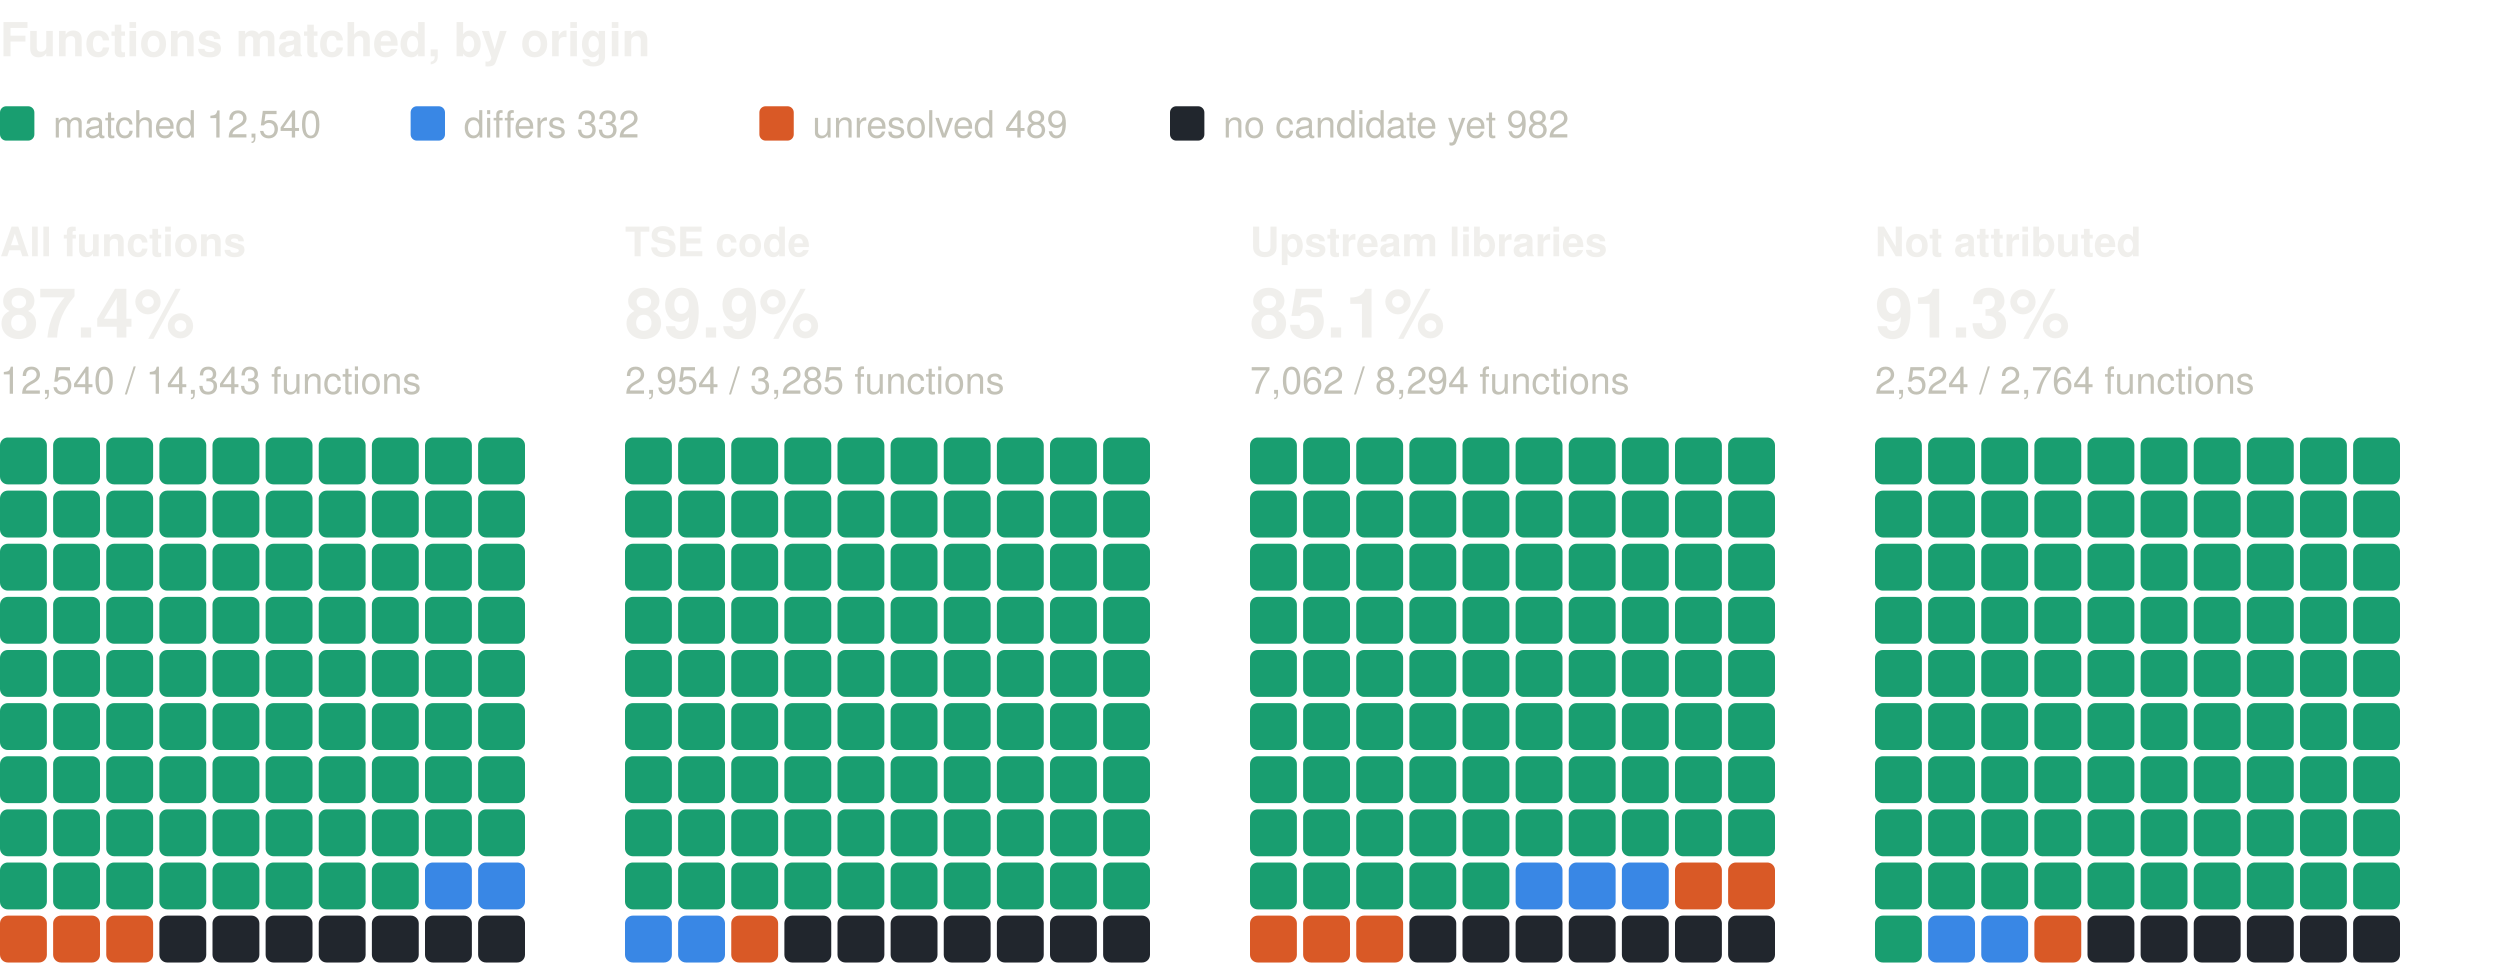
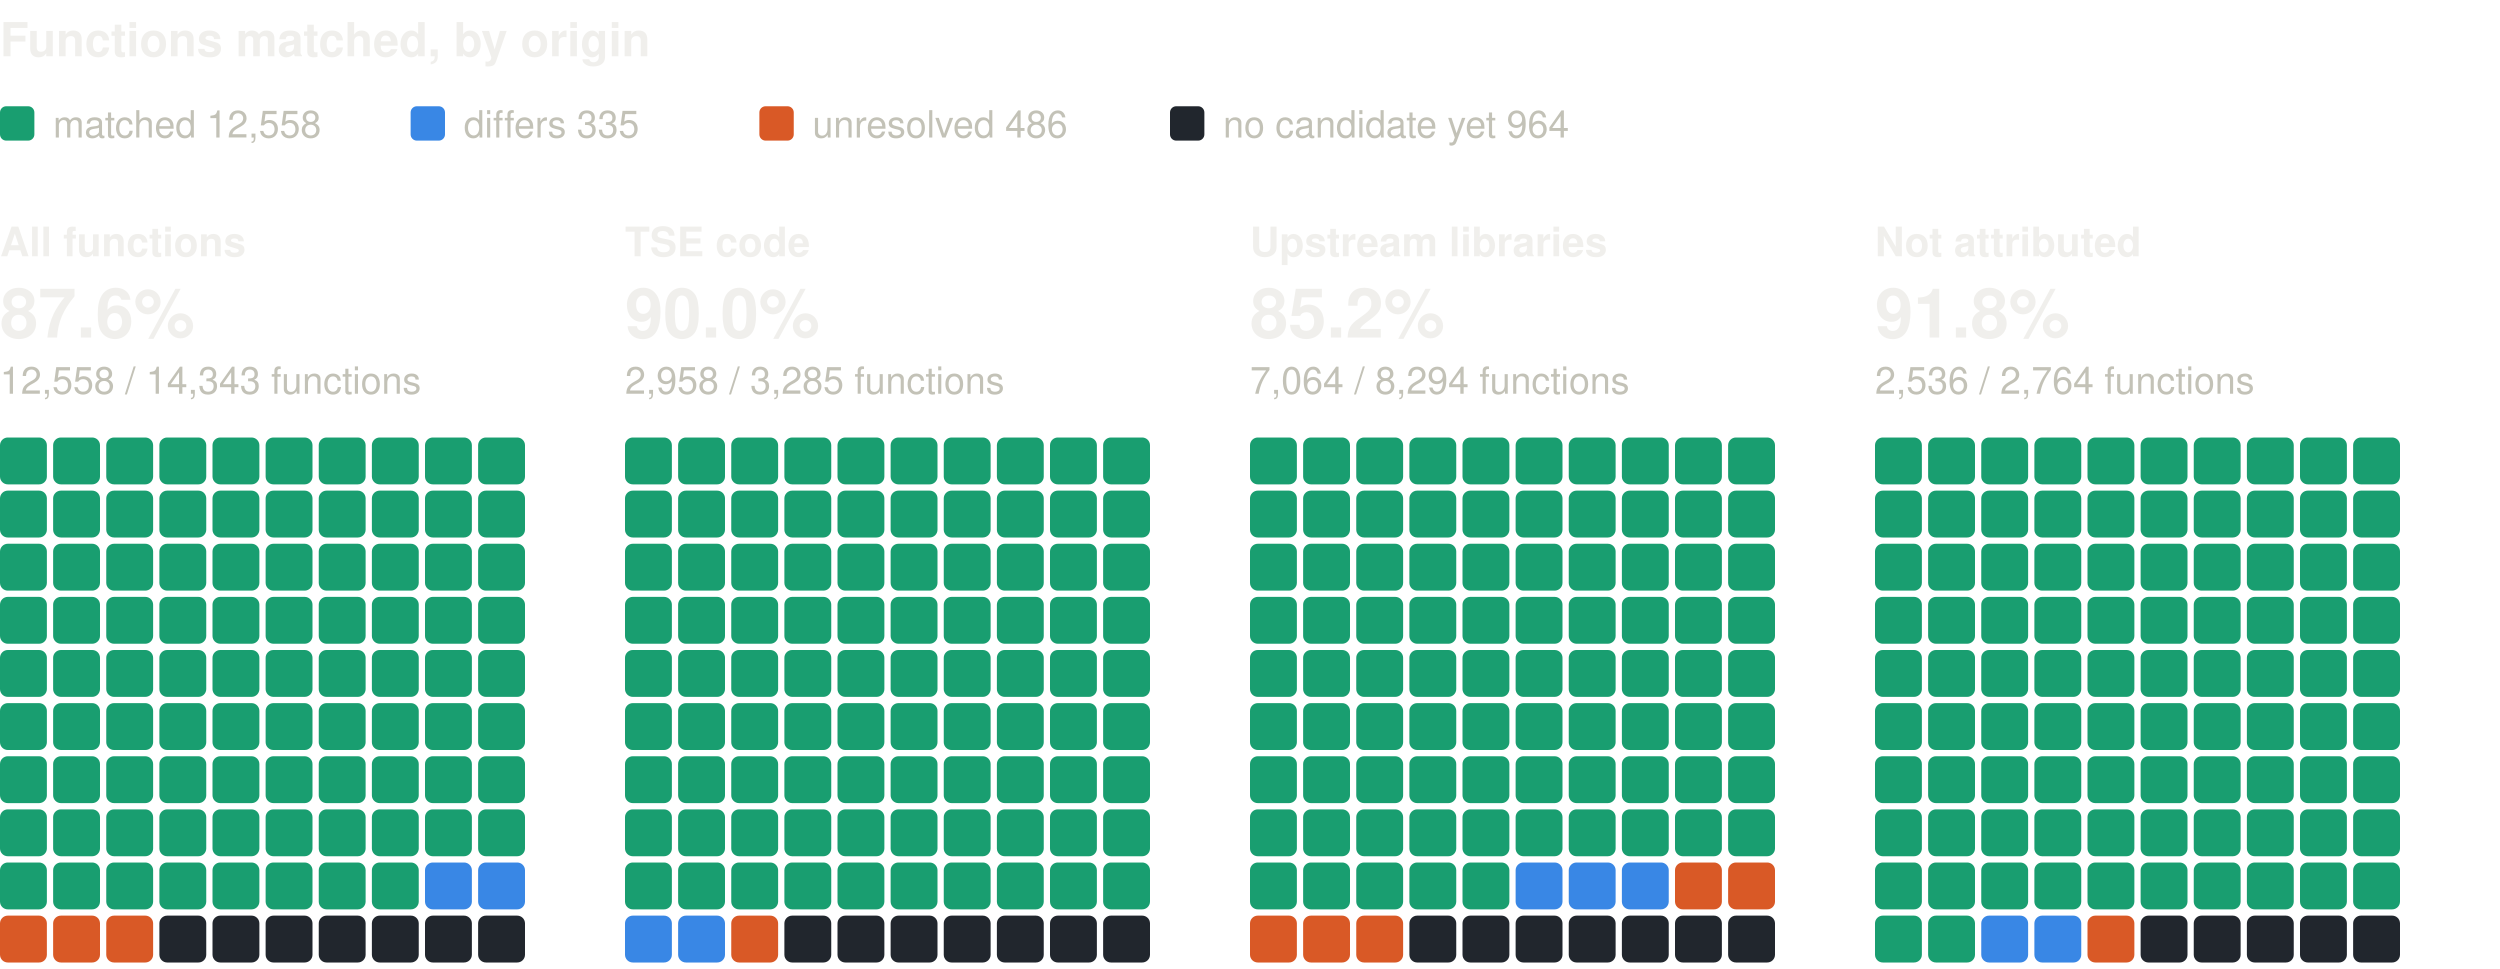
<svg xmlns="http://www.w3.org/2000/svg" width="800" height="310" viewBox="0 0 800 310" role="img" aria-label="Functions matched, by origin: one square per percent, coloured by verdict" font-family="system-ui, -apple-system, 'Segoe UI', Helvetica, Arial, sans-serif">
  <text x="0" y="18" font-size="15" fill="#f0efec" font-weight="600">Functions matched, by origin</text>
  <rect x="0" y="34" width="11" height="11" rx="2" fill="#199e70" />
-   <text x="17" y="44" font-size="12" fill="#c3c2b7">matched 12,540</text>
+   <text x="17" y="44" font-size="12" fill="#c3c2b7">matched 12,558</text>
  <rect x="131.4" y="34" width="11" height="11" rx="2" fill="#3987e5" />
-   <text x="148.4" y="44" font-size="12" fill="#c3c2b7">differs 332</text>
+   <text x="148.4" y="44" font-size="12" fill="#c3c2b7">differs 335</text>
  <rect x="243" y="34" width="11" height="11" rx="2" fill="#d95926" />
-   <text x="260" y="44" font-size="12" fill="#c3c2b7">unresolved 489</text>
+   <text x="260" y="44" font-size="12" fill="#c3c2b7">unresolved 486</text>
  <rect x="374.4" y="34" width="11" height="11" rx="2" fill="#21262d" />
-   <text x="391.4" y="44" font-size="12" fill="#c3c2b7">no candidate yet 982</text>
+   <text x="391.4" y="44" font-size="12" fill="#c3c2b7">no candidate yet 964</text>
  <text x="0" y="82" font-size="13" fill="#f0efec" font-weight="600">All functions</text>
-   <text x="0" y="108" font-size="22" fill="#f0efec" font-weight="600">87.4%</text>
-   <text x="0" y="126" font-size="12" fill="#c3c2b7">12,540 / 14,343 functions</text>
+   <text x="0" y="108" font-size="22" fill="#f0efec" font-weight="600">87.6%</text>
+   <text x="0" y="126" font-size="12" fill="#c3c2b7">12,558 / 14,343 functions</text>
  <rect x="0" y="140" width="15" height="15" rx="2.5" fill="#199e70" />
  <rect x="17" y="140" width="15" height="15" rx="2.5" fill="#199e70" />
  <rect x="34" y="140" width="15" height="15" rx="2.5" fill="#199e70" />
  <rect x="51" y="140" width="15" height="15" rx="2.5" fill="#199e70" />
  <rect x="68" y="140" width="15" height="15" rx="2.5" fill="#199e70" />
  <rect x="85" y="140" width="15" height="15" rx="2.5" fill="#199e70" />
  <rect x="102" y="140" width="15" height="15" rx="2.5" fill="#199e70" />
  <rect x="119" y="140" width="15" height="15" rx="2.5" fill="#199e70" />
  <rect x="136" y="140" width="15" height="15" rx="2.5" fill="#199e70" />
  <rect x="153" y="140" width="15" height="15" rx="2.5" fill="#199e70" />
  <rect x="0" y="157" width="15" height="15" rx="2.5" fill="#199e70" />
  <rect x="17" y="157" width="15" height="15" rx="2.5" fill="#199e70" />
  <rect x="34" y="157" width="15" height="15" rx="2.5" fill="#199e70" />
  <rect x="51" y="157" width="15" height="15" rx="2.5" fill="#199e70" />
  <rect x="68" y="157" width="15" height="15" rx="2.5" fill="#199e70" />
  <rect x="85" y="157" width="15" height="15" rx="2.5" fill="#199e70" />
  <rect x="102" y="157" width="15" height="15" rx="2.5" fill="#199e70" />
  <rect x="119" y="157" width="15" height="15" rx="2.5" fill="#199e70" />
  <rect x="136" y="157" width="15" height="15" rx="2.5" fill="#199e70" />
  <rect x="153" y="157" width="15" height="15" rx="2.5" fill="#199e70" />
  <rect x="0" y="174" width="15" height="15" rx="2.5" fill="#199e70" />
  <rect x="17" y="174" width="15" height="15" rx="2.5" fill="#199e70" />
  <rect x="34" y="174" width="15" height="15" rx="2.5" fill="#199e70" />
  <rect x="51" y="174" width="15" height="15" rx="2.5" fill="#199e70" />
  <rect x="68" y="174" width="15" height="15" rx="2.5" fill="#199e70" />
  <rect x="85" y="174" width="15" height="15" rx="2.5" fill="#199e70" />
  <rect x="102" y="174" width="15" height="15" rx="2.5" fill="#199e70" />
  <rect x="119" y="174" width="15" height="15" rx="2.5" fill="#199e70" />
  <rect x="136" y="174" width="15" height="15" rx="2.5" fill="#199e70" />
  <rect x="153" y="174" width="15" height="15" rx="2.5" fill="#199e70" />
  <rect x="0" y="191" width="15" height="15" rx="2.5" fill="#199e70" />
  <rect x="17" y="191" width="15" height="15" rx="2.5" fill="#199e70" />
  <rect x="34" y="191" width="15" height="15" rx="2.5" fill="#199e70" />
  <rect x="51" y="191" width="15" height="15" rx="2.5" fill="#199e70" />
  <rect x="68" y="191" width="15" height="15" rx="2.5" fill="#199e70" />
  <rect x="85" y="191" width="15" height="15" rx="2.5" fill="#199e70" />
  <rect x="102" y="191" width="15" height="15" rx="2.5" fill="#199e70" />
  <rect x="119" y="191" width="15" height="15" rx="2.5" fill="#199e70" />
  <rect x="136" y="191" width="15" height="15" rx="2.5" fill="#199e70" />
  <rect x="153" y="191" width="15" height="15" rx="2.5" fill="#199e70" />
  <rect x="0" y="208" width="15" height="15" rx="2.5" fill="#199e70" />
  <rect x="17" y="208" width="15" height="15" rx="2.5" fill="#199e70" />
  <rect x="34" y="208" width="15" height="15" rx="2.5" fill="#199e70" />
  <rect x="51" y="208" width="15" height="15" rx="2.5" fill="#199e70" />
  <rect x="68" y="208" width="15" height="15" rx="2.5" fill="#199e70" />
  <rect x="85" y="208" width="15" height="15" rx="2.5" fill="#199e70" />
  <rect x="102" y="208" width="15" height="15" rx="2.5" fill="#199e70" />
  <rect x="119" y="208" width="15" height="15" rx="2.5" fill="#199e70" />
  <rect x="136" y="208" width="15" height="15" rx="2.5" fill="#199e70" />
  <rect x="153" y="208" width="15" height="15" rx="2.5" fill="#199e70" />
  <rect x="0" y="225" width="15" height="15" rx="2.5" fill="#199e70" />
  <rect x="17" y="225" width="15" height="15" rx="2.5" fill="#199e70" />
  <rect x="34" y="225" width="15" height="15" rx="2.5" fill="#199e70" />
  <rect x="51" y="225" width="15" height="15" rx="2.5" fill="#199e70" />
  <rect x="68" y="225" width="15" height="15" rx="2.5" fill="#199e70" />
  <rect x="85" y="225" width="15" height="15" rx="2.5" fill="#199e70" />
  <rect x="102" y="225" width="15" height="15" rx="2.5" fill="#199e70" />
  <rect x="119" y="225" width="15" height="15" rx="2.5" fill="#199e70" />
  <rect x="136" y="225" width="15" height="15" rx="2.5" fill="#199e70" />
  <rect x="153" y="225" width="15" height="15" rx="2.5" fill="#199e70" />
  <rect x="0" y="242" width="15" height="15" rx="2.5" fill="#199e70" />
  <rect x="17" y="242" width="15" height="15" rx="2.5" fill="#199e70" />
  <rect x="34" y="242" width="15" height="15" rx="2.5" fill="#199e70" />
  <rect x="51" y="242" width="15" height="15" rx="2.5" fill="#199e70" />
  <rect x="68" y="242" width="15" height="15" rx="2.5" fill="#199e70" />
  <rect x="85" y="242" width="15" height="15" rx="2.5" fill="#199e70" />
  <rect x="102" y="242" width="15" height="15" rx="2.5" fill="#199e70" />
  <rect x="119" y="242" width="15" height="15" rx="2.5" fill="#199e70" />
  <rect x="136" y="242" width="15" height="15" rx="2.5" fill="#199e70" />
  <rect x="153" y="242" width="15" height="15" rx="2.5" fill="#199e70" />
  <rect x="0" y="259" width="15" height="15" rx="2.5" fill="#199e70" />
  <rect x="17" y="259" width="15" height="15" rx="2.5" fill="#199e70" />
  <rect x="34" y="259" width="15" height="15" rx="2.5" fill="#199e70" />
  <rect x="51" y="259" width="15" height="15" rx="2.5" fill="#199e70" />
  <rect x="68" y="259" width="15" height="15" rx="2.5" fill="#199e70" />
  <rect x="85" y="259" width="15" height="15" rx="2.5" fill="#199e70" />
  <rect x="102" y="259" width="15" height="15" rx="2.5" fill="#199e70" />
  <rect x="119" y="259" width="15" height="15" rx="2.5" fill="#199e70" />
  <rect x="136" y="259" width="15" height="15" rx="2.5" fill="#199e70" />
  <rect x="153" y="259" width="15" height="15" rx="2.5" fill="#199e70" />
  <rect x="0" y="276" width="15" height="15" rx="2.5" fill="#199e70" />
  <rect x="17" y="276" width="15" height="15" rx="2.5" fill="#199e70" />
  <rect x="34" y="276" width="15" height="15" rx="2.5" fill="#199e70" />
  <rect x="51" y="276" width="15" height="15" rx="2.5" fill="#199e70" />
  <rect x="68" y="276" width="15" height="15" rx="2.5" fill="#199e70" />
  <rect x="85" y="276" width="15" height="15" rx="2.5" fill="#199e70" />
  <rect x="102" y="276" width="15" height="15" rx="2.5" fill="#199e70" />
  <rect x="119" y="276" width="15" height="15" rx="2.5" fill="#199e70" />
  <rect x="136" y="276" width="15" height="15" rx="2.5" fill="#3987e5" />
  <rect x="153" y="276" width="15" height="15" rx="2.5" fill="#3987e5" />
  <rect x="0" y="293" width="15" height="15" rx="2.5" fill="#d95926" />
  <rect x="17" y="293" width="15" height="15" rx="2.5" fill="#d95926" />
  <rect x="34" y="293" width="15" height="15" rx="2.5" fill="#d95926" />
  <rect x="51" y="293" width="15" height="15" rx="2.5" fill="#21262d" />
  <rect x="68" y="293" width="15" height="15" rx="2.5" fill="#21262d" />
  <rect x="85" y="293" width="15" height="15" rx="2.5" fill="#21262d" />
  <rect x="102" y="293" width="15" height="15" rx="2.5" fill="#21262d" />
  <rect x="119" y="293" width="15" height="15" rx="2.5" fill="#21262d" />
  <rect x="136" y="293" width="15" height="15" rx="2.5" fill="#21262d" />
  <rect x="153" y="293" width="15" height="15" rx="2.5" fill="#21262d" />
  <text x="200" y="82" font-size="13" fill="#f0efec" font-weight="600">TSE code</text>
-   <text x="200" y="108" font-size="22" fill="#f0efec" font-weight="600">89.9%</text>
-   <text x="200" y="126" font-size="12" fill="#c3c2b7">2,954 / 3,285 functions</text>
+   <text x="200" y="108" font-size="22" fill="#f0efec" font-weight="600">90.0%</text>
+   <text x="200" y="126" font-size="12" fill="#c3c2b7">2,958 / 3,285 functions</text>
  <rect x="200" y="140" width="15" height="15" rx="2.5" fill="#199e70" />
  <rect x="217" y="140" width="15" height="15" rx="2.5" fill="#199e70" />
  <rect x="234" y="140" width="15" height="15" rx="2.5" fill="#199e70" />
  <rect x="251" y="140" width="15" height="15" rx="2.5" fill="#199e70" />
  <rect x="268" y="140" width="15" height="15" rx="2.5" fill="#199e70" />
  <rect x="285" y="140" width="15" height="15" rx="2.5" fill="#199e70" />
  <rect x="302" y="140" width="15" height="15" rx="2.5" fill="#199e70" />
  <rect x="319" y="140" width="15" height="15" rx="2.5" fill="#199e70" />
  <rect x="336" y="140" width="15" height="15" rx="2.5" fill="#199e70" />
  <rect x="353" y="140" width="15" height="15" rx="2.5" fill="#199e70" />
  <rect x="200" y="157" width="15" height="15" rx="2.5" fill="#199e70" />
  <rect x="217" y="157" width="15" height="15" rx="2.5" fill="#199e70" />
  <rect x="234" y="157" width="15" height="15" rx="2.5" fill="#199e70" />
  <rect x="251" y="157" width="15" height="15" rx="2.5" fill="#199e70" />
  <rect x="268" y="157" width="15" height="15" rx="2.5" fill="#199e70" />
  <rect x="285" y="157" width="15" height="15" rx="2.5" fill="#199e70" />
  <rect x="302" y="157" width="15" height="15" rx="2.5" fill="#199e70" />
  <rect x="319" y="157" width="15" height="15" rx="2.5" fill="#199e70" />
  <rect x="336" y="157" width="15" height="15" rx="2.5" fill="#199e70" />
  <rect x="353" y="157" width="15" height="15" rx="2.5" fill="#199e70" />
  <rect x="200" y="174" width="15" height="15" rx="2.5" fill="#199e70" />
  <rect x="217" y="174" width="15" height="15" rx="2.5" fill="#199e70" />
  <rect x="234" y="174" width="15" height="15" rx="2.5" fill="#199e70" />
  <rect x="251" y="174" width="15" height="15" rx="2.5" fill="#199e70" />
  <rect x="268" y="174" width="15" height="15" rx="2.5" fill="#199e70" />
  <rect x="285" y="174" width="15" height="15" rx="2.5" fill="#199e70" />
  <rect x="302" y="174" width="15" height="15" rx="2.5" fill="#199e70" />
  <rect x="319" y="174" width="15" height="15" rx="2.5" fill="#199e70" />
  <rect x="336" y="174" width="15" height="15" rx="2.5" fill="#199e70" />
  <rect x="353" y="174" width="15" height="15" rx="2.5" fill="#199e70" />
  <rect x="200" y="191" width="15" height="15" rx="2.5" fill="#199e70" />
  <rect x="217" y="191" width="15" height="15" rx="2.5" fill="#199e70" />
  <rect x="234" y="191" width="15" height="15" rx="2.5" fill="#199e70" />
  <rect x="251" y="191" width="15" height="15" rx="2.5" fill="#199e70" />
  <rect x="268" y="191" width="15" height="15" rx="2.5" fill="#199e70" />
  <rect x="285" y="191" width="15" height="15" rx="2.5" fill="#199e70" />
  <rect x="302" y="191" width="15" height="15" rx="2.5" fill="#199e70" />
  <rect x="319" y="191" width="15" height="15" rx="2.5" fill="#199e70" />
  <rect x="336" y="191" width="15" height="15" rx="2.5" fill="#199e70" />
  <rect x="353" y="191" width="15" height="15" rx="2.5" fill="#199e70" />
  <rect x="200" y="208" width="15" height="15" rx="2.5" fill="#199e70" />
  <rect x="217" y="208" width="15" height="15" rx="2.5" fill="#199e70" />
  <rect x="234" y="208" width="15" height="15" rx="2.5" fill="#199e70" />
  <rect x="251" y="208" width="15" height="15" rx="2.5" fill="#199e70" />
  <rect x="268" y="208" width="15" height="15" rx="2.5" fill="#199e70" />
  <rect x="285" y="208" width="15" height="15" rx="2.5" fill="#199e70" />
  <rect x="302" y="208" width="15" height="15" rx="2.5" fill="#199e70" />
  <rect x="319" y="208" width="15" height="15" rx="2.5" fill="#199e70" />
  <rect x="336" y="208" width="15" height="15" rx="2.5" fill="#199e70" />
  <rect x="353" y="208" width="15" height="15" rx="2.5" fill="#199e70" />
  <rect x="200" y="225" width="15" height="15" rx="2.5" fill="#199e70" />
  <rect x="217" y="225" width="15" height="15" rx="2.5" fill="#199e70" />
  <rect x="234" y="225" width="15" height="15" rx="2.5" fill="#199e70" />
  <rect x="251" y="225" width="15" height="15" rx="2.5" fill="#199e70" />
  <rect x="268" y="225" width="15" height="15" rx="2.5" fill="#199e70" />
  <rect x="285" y="225" width="15" height="15" rx="2.5" fill="#199e70" />
  <rect x="302" y="225" width="15" height="15" rx="2.5" fill="#199e70" />
  <rect x="319" y="225" width="15" height="15" rx="2.5" fill="#199e70" />
  <rect x="336" y="225" width="15" height="15" rx="2.5" fill="#199e70" />
  <rect x="353" y="225" width="15" height="15" rx="2.5" fill="#199e70" />
  <rect x="200" y="242" width="15" height="15" rx="2.5" fill="#199e70" />
  <rect x="217" y="242" width="15" height="15" rx="2.5" fill="#199e70" />
  <rect x="234" y="242" width="15" height="15" rx="2.5" fill="#199e70" />
  <rect x="251" y="242" width="15" height="15" rx="2.5" fill="#199e70" />
  <rect x="268" y="242" width="15" height="15" rx="2.5" fill="#199e70" />
  <rect x="285" y="242" width="15" height="15" rx="2.5" fill="#199e70" />
  <rect x="302" y="242" width="15" height="15" rx="2.5" fill="#199e70" />
  <rect x="319" y="242" width="15" height="15" rx="2.5" fill="#199e70" />
  <rect x="336" y="242" width="15" height="15" rx="2.5" fill="#199e70" />
  <rect x="353" y="242" width="15" height="15" rx="2.5" fill="#199e70" />
  <rect x="200" y="259" width="15" height="15" rx="2.5" fill="#199e70" />
  <rect x="217" y="259" width="15" height="15" rx="2.5" fill="#199e70" />
  <rect x="234" y="259" width="15" height="15" rx="2.5" fill="#199e70" />
  <rect x="251" y="259" width="15" height="15" rx="2.5" fill="#199e70" />
  <rect x="268" y="259" width="15" height="15" rx="2.5" fill="#199e70" />
  <rect x="285" y="259" width="15" height="15" rx="2.5" fill="#199e70" />
  <rect x="302" y="259" width="15" height="15" rx="2.5" fill="#199e70" />
  <rect x="319" y="259" width="15" height="15" rx="2.5" fill="#199e70" />
  <rect x="336" y="259" width="15" height="15" rx="2.5" fill="#199e70" />
  <rect x="353" y="259" width="15" height="15" rx="2.5" fill="#199e70" />
  <rect x="200" y="276" width="15" height="15" rx="2.5" fill="#199e70" />
  <rect x="217" y="276" width="15" height="15" rx="2.5" fill="#199e70" />
  <rect x="234" y="276" width="15" height="15" rx="2.5" fill="#199e70" />
  <rect x="251" y="276" width="15" height="15" rx="2.5" fill="#199e70" />
  <rect x="268" y="276" width="15" height="15" rx="2.5" fill="#199e70" />
  <rect x="285" y="276" width="15" height="15" rx="2.5" fill="#199e70" />
  <rect x="302" y="276" width="15" height="15" rx="2.5" fill="#199e70" />
  <rect x="319" y="276" width="15" height="15" rx="2.5" fill="#199e70" />
  <rect x="336" y="276" width="15" height="15" rx="2.5" fill="#199e70" />
  <rect x="353" y="276" width="15" height="15" rx="2.5" fill="#199e70" />
  <rect x="200" y="293" width="15" height="15" rx="2.5" fill="#3987e5" />
  <rect x="217" y="293" width="15" height="15" rx="2.5" fill="#3987e5" />
  <rect x="234" y="293" width="15" height="15" rx="2.5" fill="#d95926" />
  <rect x="251" y="293" width="15" height="15" rx="2.5" fill="#21262d" />
  <rect x="268" y="293" width="15" height="15" rx="2.5" fill="#21262d" />
  <rect x="285" y="293" width="15" height="15" rx="2.5" fill="#21262d" />
  <rect x="302" y="293" width="15" height="15" rx="2.5" fill="#21262d" />
  <rect x="319" y="293" width="15" height="15" rx="2.5" fill="#21262d" />
  <rect x="336" y="293" width="15" height="15" rx="2.5" fill="#21262d" />
  <rect x="353" y="293" width="15" height="15" rx="2.5" fill="#21262d" />
  <text x="400" y="82" font-size="13" fill="#f0efec" font-weight="600">Upstream libraries</text>
-   <text x="400" y="108" font-size="22" fill="#f0efec" font-weight="600">85.1%</text>
-   <text x="400" y="126" font-size="12" fill="#c3c2b7">7,062 / 8,294 functions</text>
+   <text x="400" y="108" font-size="22" fill="#f0efec" font-weight="600">85.2%</text>
+   <text x="400" y="126" font-size="12" fill="#c3c2b7">7,064 / 8,294 functions</text>
  <rect x="400" y="140" width="15" height="15" rx="2.5" fill="#199e70" />
  <rect x="417" y="140" width="15" height="15" rx="2.5" fill="#199e70" />
  <rect x="434" y="140" width="15" height="15" rx="2.5" fill="#199e70" />
  <rect x="451" y="140" width="15" height="15" rx="2.5" fill="#199e70" />
  <rect x="468" y="140" width="15" height="15" rx="2.5" fill="#199e70" />
  <rect x="485" y="140" width="15" height="15" rx="2.5" fill="#199e70" />
  <rect x="502" y="140" width="15" height="15" rx="2.5" fill="#199e70" />
  <rect x="519" y="140" width="15" height="15" rx="2.5" fill="#199e70" />
  <rect x="536" y="140" width="15" height="15" rx="2.5" fill="#199e70" />
  <rect x="553" y="140" width="15" height="15" rx="2.5" fill="#199e70" />
  <rect x="400" y="157" width="15" height="15" rx="2.5" fill="#199e70" />
  <rect x="417" y="157" width="15" height="15" rx="2.5" fill="#199e70" />
  <rect x="434" y="157" width="15" height="15" rx="2.5" fill="#199e70" />
  <rect x="451" y="157" width="15" height="15" rx="2.5" fill="#199e70" />
  <rect x="468" y="157" width="15" height="15" rx="2.5" fill="#199e70" />
  <rect x="485" y="157" width="15" height="15" rx="2.5" fill="#199e70" />
  <rect x="502" y="157" width="15" height="15" rx="2.5" fill="#199e70" />
  <rect x="519" y="157" width="15" height="15" rx="2.5" fill="#199e70" />
  <rect x="536" y="157" width="15" height="15" rx="2.5" fill="#199e70" />
  <rect x="553" y="157" width="15" height="15" rx="2.5" fill="#199e70" />
  <rect x="400" y="174" width="15" height="15" rx="2.5" fill="#199e70" />
  <rect x="417" y="174" width="15" height="15" rx="2.5" fill="#199e70" />
  <rect x="434" y="174" width="15" height="15" rx="2.5" fill="#199e70" />
  <rect x="451" y="174" width="15" height="15" rx="2.5" fill="#199e70" />
  <rect x="468" y="174" width="15" height="15" rx="2.5" fill="#199e70" />
  <rect x="485" y="174" width="15" height="15" rx="2.5" fill="#199e70" />
  <rect x="502" y="174" width="15" height="15" rx="2.5" fill="#199e70" />
  <rect x="519" y="174" width="15" height="15" rx="2.5" fill="#199e70" />
  <rect x="536" y="174" width="15" height="15" rx="2.5" fill="#199e70" />
  <rect x="553" y="174" width="15" height="15" rx="2.5" fill="#199e70" />
  <rect x="400" y="191" width="15" height="15" rx="2.5" fill="#199e70" />
  <rect x="417" y="191" width="15" height="15" rx="2.5" fill="#199e70" />
  <rect x="434" y="191" width="15" height="15" rx="2.5" fill="#199e70" />
  <rect x="451" y="191" width="15" height="15" rx="2.5" fill="#199e70" />
  <rect x="468" y="191" width="15" height="15" rx="2.5" fill="#199e70" />
  <rect x="485" y="191" width="15" height="15" rx="2.5" fill="#199e70" />
  <rect x="502" y="191" width="15" height="15" rx="2.5" fill="#199e70" />
  <rect x="519" y="191" width="15" height="15" rx="2.5" fill="#199e70" />
  <rect x="536" y="191" width="15" height="15" rx="2.5" fill="#199e70" />
  <rect x="553" y="191" width="15" height="15" rx="2.5" fill="#199e70" />
  <rect x="400" y="208" width="15" height="15" rx="2.5" fill="#199e70" />
  <rect x="417" y="208" width="15" height="15" rx="2.5" fill="#199e70" />
  <rect x="434" y="208" width="15" height="15" rx="2.5" fill="#199e70" />
  <rect x="451" y="208" width="15" height="15" rx="2.5" fill="#199e70" />
  <rect x="468" y="208" width="15" height="15" rx="2.5" fill="#199e70" />
  <rect x="485" y="208" width="15" height="15" rx="2.5" fill="#199e70" />
  <rect x="502" y="208" width="15" height="15" rx="2.5" fill="#199e70" />
  <rect x="519" y="208" width="15" height="15" rx="2.5" fill="#199e70" />
  <rect x="536" y="208" width="15" height="15" rx="2.5" fill="#199e70" />
  <rect x="553" y="208" width="15" height="15" rx="2.5" fill="#199e70" />
  <rect x="400" y="225" width="15" height="15" rx="2.5" fill="#199e70" />
  <rect x="417" y="225" width="15" height="15" rx="2.5" fill="#199e70" />
  <rect x="434" y="225" width="15" height="15" rx="2.5" fill="#199e70" />
  <rect x="451" y="225" width="15" height="15" rx="2.5" fill="#199e70" />
  <rect x="468" y="225" width="15" height="15" rx="2.5" fill="#199e70" />
  <rect x="485" y="225" width="15" height="15" rx="2.5" fill="#199e70" />
  <rect x="502" y="225" width="15" height="15" rx="2.5" fill="#199e70" />
  <rect x="519" y="225" width="15" height="15" rx="2.5" fill="#199e70" />
  <rect x="536" y="225" width="15" height="15" rx="2.5" fill="#199e70" />
  <rect x="553" y="225" width="15" height="15" rx="2.5" fill="#199e70" />
  <rect x="400" y="242" width="15" height="15" rx="2.5" fill="#199e70" />
  <rect x="417" y="242" width="15" height="15" rx="2.5" fill="#199e70" />
  <rect x="434" y="242" width="15" height="15" rx="2.5" fill="#199e70" />
  <rect x="451" y="242" width="15" height="15" rx="2.5" fill="#199e70" />
  <rect x="468" y="242" width="15" height="15" rx="2.5" fill="#199e70" />
  <rect x="485" y="242" width="15" height="15" rx="2.5" fill="#199e70" />
  <rect x="502" y="242" width="15" height="15" rx="2.5" fill="#199e70" />
  <rect x="519" y="242" width="15" height="15" rx="2.5" fill="#199e70" />
  <rect x="536" y="242" width="15" height="15" rx="2.5" fill="#199e70" />
  <rect x="553" y="242" width="15" height="15" rx="2.5" fill="#199e70" />
  <rect x="400" y="259" width="15" height="15" rx="2.5" fill="#199e70" />
  <rect x="417" y="259" width="15" height="15" rx="2.5" fill="#199e70" />
  <rect x="434" y="259" width="15" height="15" rx="2.5" fill="#199e70" />
  <rect x="451" y="259" width="15" height="15" rx="2.5" fill="#199e70" />
  <rect x="468" y="259" width="15" height="15" rx="2.5" fill="#199e70" />
  <rect x="485" y="259" width="15" height="15" rx="2.5" fill="#199e70" />
  <rect x="502" y="259" width="15" height="15" rx="2.5" fill="#199e70" />
  <rect x="519" y="259" width="15" height="15" rx="2.5" fill="#199e70" />
  <rect x="536" y="259" width="15" height="15" rx="2.5" fill="#199e70" />
  <rect x="553" y="259" width="15" height="15" rx="2.5" fill="#199e70" />
  <rect x="400" y="276" width="15" height="15" rx="2.5" fill="#199e70" />
  <rect x="417" y="276" width="15" height="15" rx="2.5" fill="#199e70" />
  <rect x="434" y="276" width="15" height="15" rx="2.5" fill="#199e70" />
  <rect x="451" y="276" width="15" height="15" rx="2.5" fill="#199e70" />
  <rect x="468" y="276" width="15" height="15" rx="2.5" fill="#199e70" />
  <rect x="485" y="276" width="15" height="15" rx="2.5" fill="#3987e5" />
  <rect x="502" y="276" width="15" height="15" rx="2.5" fill="#3987e5" />
  <rect x="519" y="276" width="15" height="15" rx="2.5" fill="#3987e5" />
  <rect x="536" y="276" width="15" height="15" rx="2.5" fill="#d95926" />
  <rect x="553" y="276" width="15" height="15" rx="2.5" fill="#d95926" />
  <rect x="400" y="293" width="15" height="15" rx="2.5" fill="#d95926" />
  <rect x="417" y="293" width="15" height="15" rx="2.5" fill="#d95926" />
  <rect x="434" y="293" width="15" height="15" rx="2.5" fill="#d95926" />
  <rect x="451" y="293" width="15" height="15" rx="2.5" fill="#21262d" />
  <rect x="468" y="293" width="15" height="15" rx="2.5" fill="#21262d" />
  <rect x="485" y="293" width="15" height="15" rx="2.5" fill="#21262d" />
  <rect x="502" y="293" width="15" height="15" rx="2.5" fill="#21262d" />
  <rect x="519" y="293" width="15" height="15" rx="2.5" fill="#21262d" />
  <rect x="536" y="293" width="15" height="15" rx="2.5" fill="#21262d" />
  <rect x="553" y="293" width="15" height="15" rx="2.5" fill="#21262d" />
  <text x="600" y="82" font-size="13" fill="#f0efec" font-weight="600">Not attributed</text>
-   <text x="600" y="108" font-size="22" fill="#f0efec" font-weight="600">91.3%</text>
-   <text x="600" y="126" font-size="12" fill="#c3c2b7">2,524 / 2,764 functions</text>
+   <text x="600" y="108" font-size="22" fill="#f0efec" font-weight="600">91.8%</text>
+   <text x="600" y="126" font-size="12" fill="#c3c2b7">2,536 / 2,764 functions</text>
  <rect x="600" y="140" width="15" height="15" rx="2.5" fill="#199e70" />
  <rect x="617" y="140" width="15" height="15" rx="2.5" fill="#199e70" />
  <rect x="634" y="140" width="15" height="15" rx="2.5" fill="#199e70" />
  <rect x="651" y="140" width="15" height="15" rx="2.5" fill="#199e70" />
  <rect x="668" y="140" width="15" height="15" rx="2.5" fill="#199e70" />
  <rect x="685" y="140" width="15" height="15" rx="2.5" fill="#199e70" />
  <rect x="702" y="140" width="15" height="15" rx="2.5" fill="#199e70" />
  <rect x="719" y="140" width="15" height="15" rx="2.5" fill="#199e70" />
  <rect x="736" y="140" width="15" height="15" rx="2.5" fill="#199e70" />
  <rect x="753" y="140" width="15" height="15" rx="2.5" fill="#199e70" />
  <rect x="600" y="157" width="15" height="15" rx="2.5" fill="#199e70" />
  <rect x="617" y="157" width="15" height="15" rx="2.5" fill="#199e70" />
  <rect x="634" y="157" width="15" height="15" rx="2.5" fill="#199e70" />
  <rect x="651" y="157" width="15" height="15" rx="2.5" fill="#199e70" />
  <rect x="668" y="157" width="15" height="15" rx="2.5" fill="#199e70" />
  <rect x="685" y="157" width="15" height="15" rx="2.5" fill="#199e70" />
  <rect x="702" y="157" width="15" height="15" rx="2.5" fill="#199e70" />
  <rect x="719" y="157" width="15" height="15" rx="2.5" fill="#199e70" />
  <rect x="736" y="157" width="15" height="15" rx="2.5" fill="#199e70" />
  <rect x="753" y="157" width="15" height="15" rx="2.5" fill="#199e70" />
  <rect x="600" y="174" width="15" height="15" rx="2.5" fill="#199e70" />
  <rect x="617" y="174" width="15" height="15" rx="2.5" fill="#199e70" />
  <rect x="634" y="174" width="15" height="15" rx="2.5" fill="#199e70" />
  <rect x="651" y="174" width="15" height="15" rx="2.5" fill="#199e70" />
  <rect x="668" y="174" width="15" height="15" rx="2.5" fill="#199e70" />
  <rect x="685" y="174" width="15" height="15" rx="2.5" fill="#199e70" />
  <rect x="702" y="174" width="15" height="15" rx="2.5" fill="#199e70" />
  <rect x="719" y="174" width="15" height="15" rx="2.5" fill="#199e70" />
  <rect x="736" y="174" width="15" height="15" rx="2.5" fill="#199e70" />
  <rect x="753" y="174" width="15" height="15" rx="2.5" fill="#199e70" />
  <rect x="600" y="191" width="15" height="15" rx="2.5" fill="#199e70" />
  <rect x="617" y="191" width="15" height="15" rx="2.5" fill="#199e70" />
  <rect x="634" y="191" width="15" height="15" rx="2.5" fill="#199e70" />
  <rect x="651" y="191" width="15" height="15" rx="2.5" fill="#199e70" />
  <rect x="668" y="191" width="15" height="15" rx="2.5" fill="#199e70" />
  <rect x="685" y="191" width="15" height="15" rx="2.5" fill="#199e70" />
  <rect x="702" y="191" width="15" height="15" rx="2.5" fill="#199e70" />
  <rect x="719" y="191" width="15" height="15" rx="2.5" fill="#199e70" />
  <rect x="736" y="191" width="15" height="15" rx="2.5" fill="#199e70" />
  <rect x="753" y="191" width="15" height="15" rx="2.5" fill="#199e70" />
  <rect x="600" y="208" width="15" height="15" rx="2.5" fill="#199e70" />
  <rect x="617" y="208" width="15" height="15" rx="2.5" fill="#199e70" />
  <rect x="634" y="208" width="15" height="15" rx="2.5" fill="#199e70" />
  <rect x="651" y="208" width="15" height="15" rx="2.5" fill="#199e70" />
  <rect x="668" y="208" width="15" height="15" rx="2.5" fill="#199e70" />
  <rect x="685" y="208" width="15" height="15" rx="2.5" fill="#199e70" />
  <rect x="702" y="208" width="15" height="15" rx="2.5" fill="#199e70" />
  <rect x="719" y="208" width="15" height="15" rx="2.5" fill="#199e70" />
  <rect x="736" y="208" width="15" height="15" rx="2.5" fill="#199e70" />
  <rect x="753" y="208" width="15" height="15" rx="2.5" fill="#199e70" />
  <rect x="600" y="225" width="15" height="15" rx="2.5" fill="#199e70" />
  <rect x="617" y="225" width="15" height="15" rx="2.5" fill="#199e70" />
  <rect x="634" y="225" width="15" height="15" rx="2.5" fill="#199e70" />
  <rect x="651" y="225" width="15" height="15" rx="2.5" fill="#199e70" />
  <rect x="668" y="225" width="15" height="15" rx="2.5" fill="#199e70" />
  <rect x="685" y="225" width="15" height="15" rx="2.5" fill="#199e70" />
  <rect x="702" y="225" width="15" height="15" rx="2.5" fill="#199e70" />
  <rect x="719" y="225" width="15" height="15" rx="2.5" fill="#199e70" />
  <rect x="736" y="225" width="15" height="15" rx="2.5" fill="#199e70" />
  <rect x="753" y="225" width="15" height="15" rx="2.5" fill="#199e70" />
  <rect x="600" y="242" width="15" height="15" rx="2.5" fill="#199e70" />
  <rect x="617" y="242" width="15" height="15" rx="2.5" fill="#199e70" />
  <rect x="634" y="242" width="15" height="15" rx="2.5" fill="#199e70" />
  <rect x="651" y="242" width="15" height="15" rx="2.5" fill="#199e70" />
  <rect x="668" y="242" width="15" height="15" rx="2.5" fill="#199e70" />
  <rect x="685" y="242" width="15" height="15" rx="2.5" fill="#199e70" />
  <rect x="702" y="242" width="15" height="15" rx="2.5" fill="#199e70" />
  <rect x="719" y="242" width="15" height="15" rx="2.5" fill="#199e70" />
  <rect x="736" y="242" width="15" height="15" rx="2.5" fill="#199e70" />
  <rect x="753" y="242" width="15" height="15" rx="2.5" fill="#199e70" />
  <rect x="600" y="259" width="15" height="15" rx="2.5" fill="#199e70" />
  <rect x="617" y="259" width="15" height="15" rx="2.5" fill="#199e70" />
  <rect x="634" y="259" width="15" height="15" rx="2.5" fill="#199e70" />
  <rect x="651" y="259" width="15" height="15" rx="2.5" fill="#199e70" />
  <rect x="668" y="259" width="15" height="15" rx="2.5" fill="#199e70" />
  <rect x="685" y="259" width="15" height="15" rx="2.5" fill="#199e70" />
  <rect x="702" y="259" width="15" height="15" rx="2.5" fill="#199e70" />
  <rect x="719" y="259" width="15" height="15" rx="2.5" fill="#199e70" />
  <rect x="736" y="259" width="15" height="15" rx="2.5" fill="#199e70" />
  <rect x="753" y="259" width="15" height="15" rx="2.5" fill="#199e70" />
  <rect x="600" y="276" width="15" height="15" rx="2.5" fill="#199e70" />
  <rect x="617" y="276" width="15" height="15" rx="2.5" fill="#199e70" />
  <rect x="634" y="276" width="15" height="15" rx="2.5" fill="#199e70" />
  <rect x="651" y="276" width="15" height="15" rx="2.5" fill="#199e70" />
  <rect x="668" y="276" width="15" height="15" rx="2.5" fill="#199e70" />
  <rect x="685" y="276" width="15" height="15" rx="2.5" fill="#199e70" />
  <rect x="702" y="276" width="15" height="15" rx="2.5" fill="#199e70" />
  <rect x="719" y="276" width="15" height="15" rx="2.5" fill="#199e70" />
  <rect x="736" y="276" width="15" height="15" rx="2.5" fill="#199e70" />
  <rect x="753" y="276" width="15" height="15" rx="2.5" fill="#199e70" />
  <rect x="600" y="293" width="15" height="15" rx="2.5" fill="#199e70" />
-   <rect x="617" y="293" width="15" height="15" rx="2.5" fill="#3987e5" />
+   <rect x="617" y="293" width="15" height="15" rx="2.5" fill="#199e70" />
  <rect x="634" y="293" width="15" height="15" rx="2.5" fill="#3987e5" />
-   <rect x="651" y="293" width="15" height="15" rx="2.5" fill="#d95926" />
-   <rect x="668" y="293" width="15" height="15" rx="2.5" fill="#21262d" />
+   <rect x="651" y="293" width="15" height="15" rx="2.5" fill="#3987e5" />
+   <rect x="668" y="293" width="15" height="15" rx="2.5" fill="#d95926" />
  <rect x="685" y="293" width="15" height="15" rx="2.5" fill="#21262d" />
  <rect x="702" y="293" width="15" height="15" rx="2.5" fill="#21262d" />
  <rect x="719" y="293" width="15" height="15" rx="2.5" fill="#21262d" />
  <rect x="736" y="293" width="15" height="15" rx="2.5" fill="#21262d" />
  <rect x="753" y="293" width="15" height="15" rx="2.5" fill="#21262d" />
</svg>
